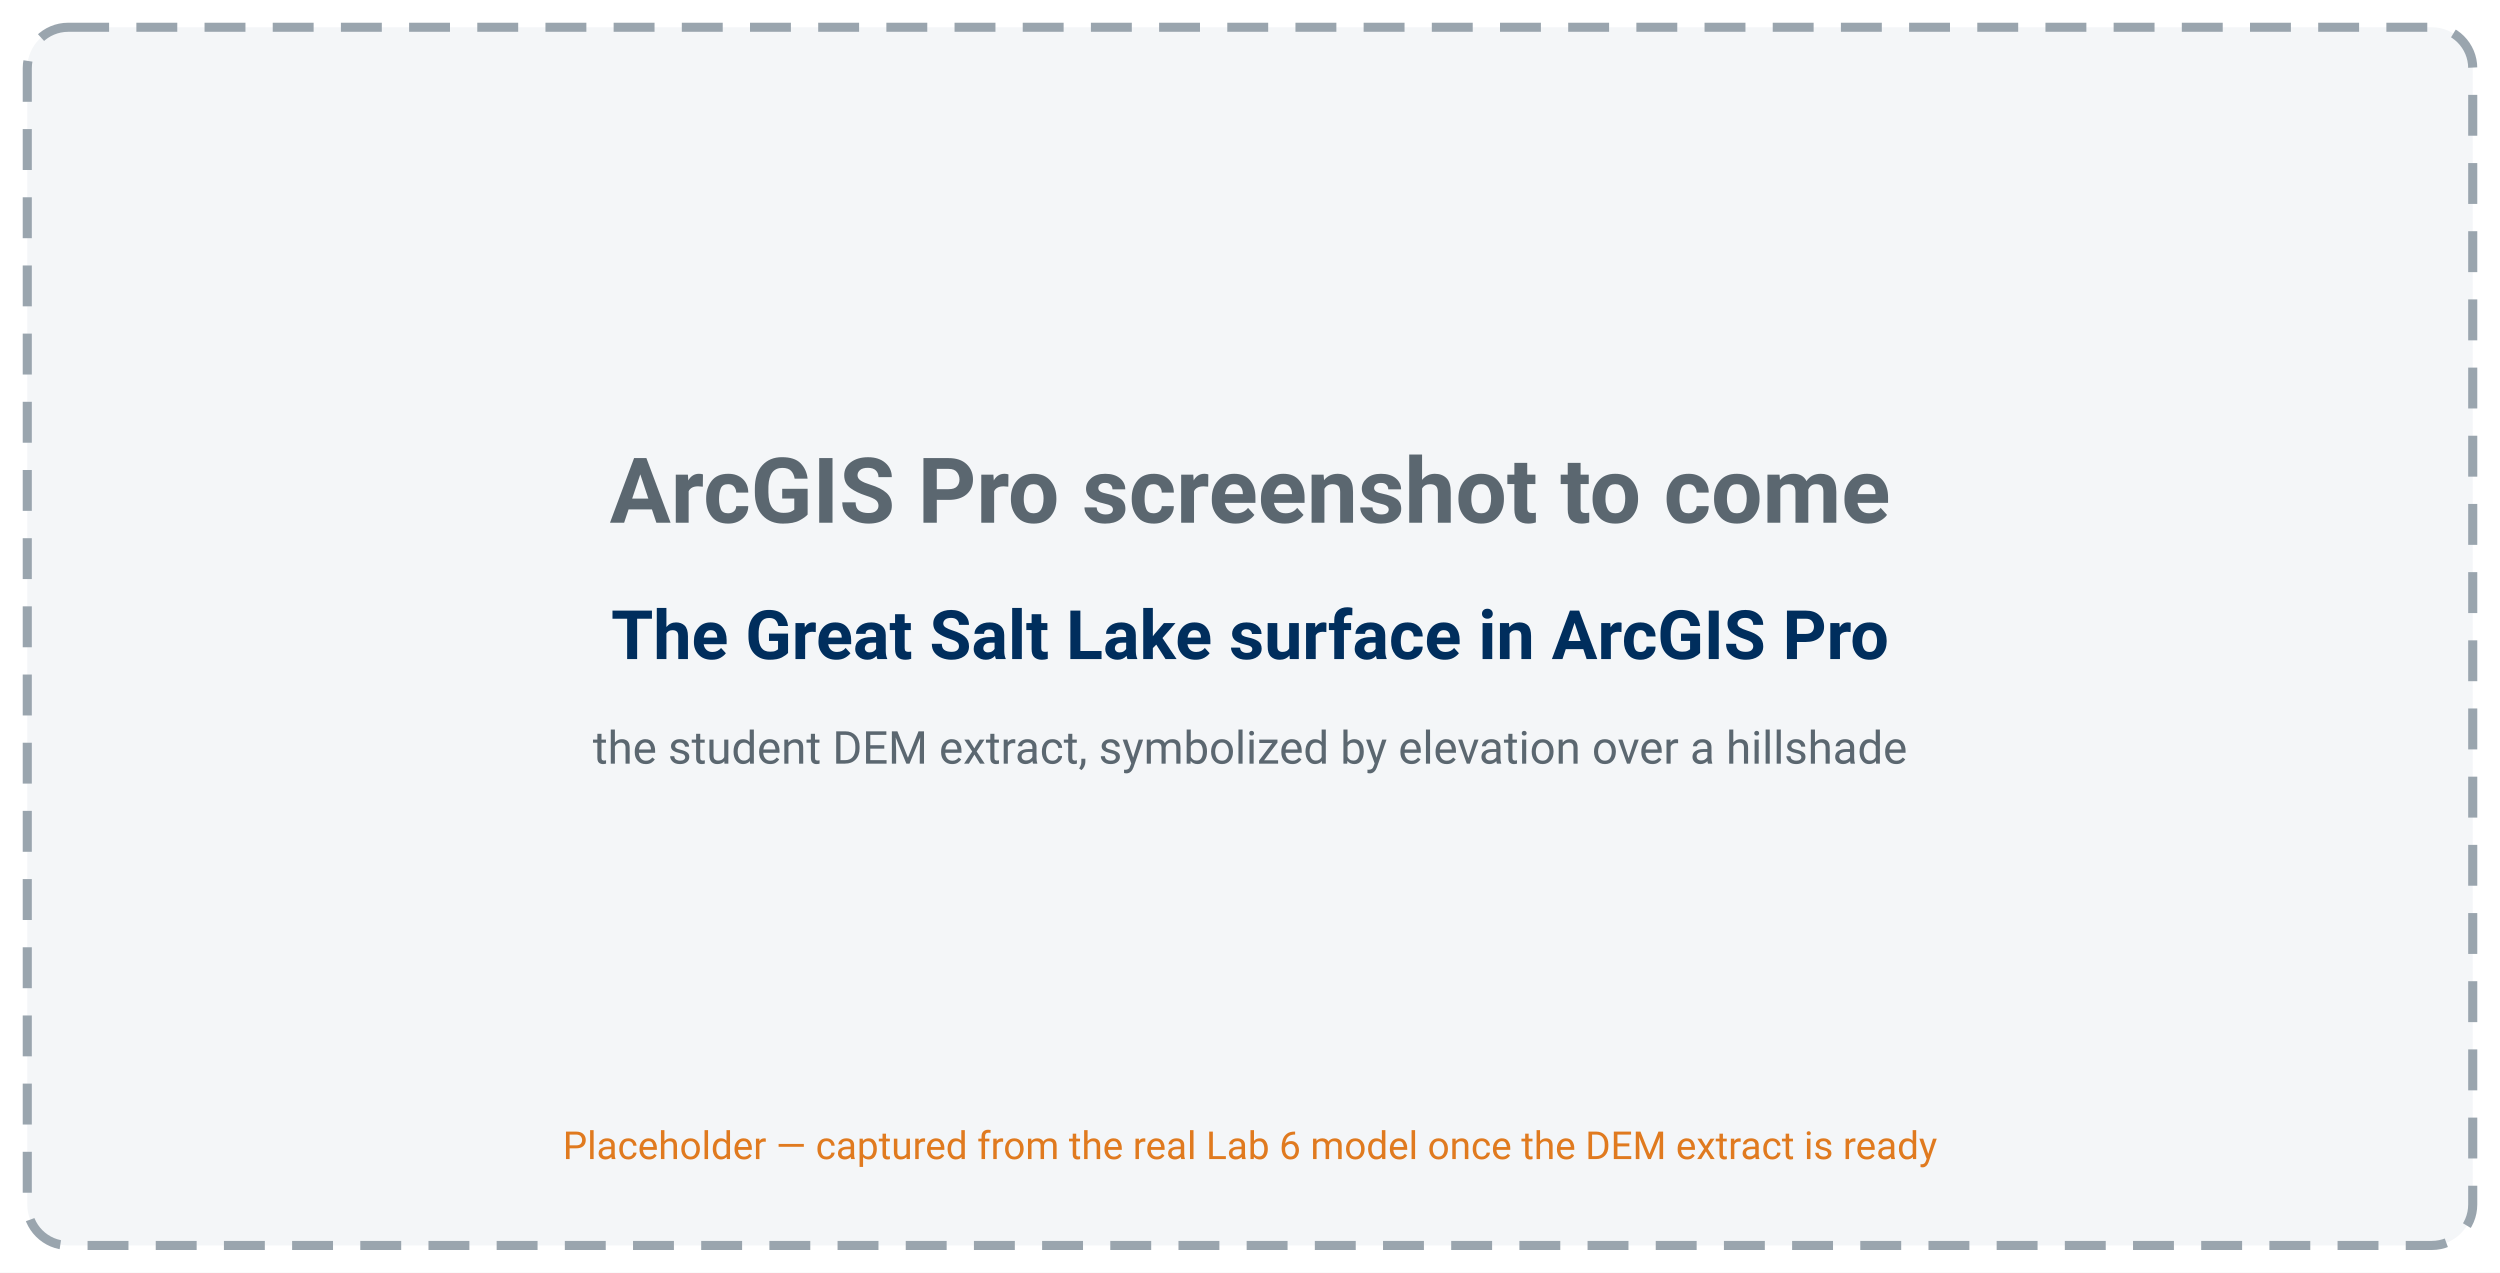
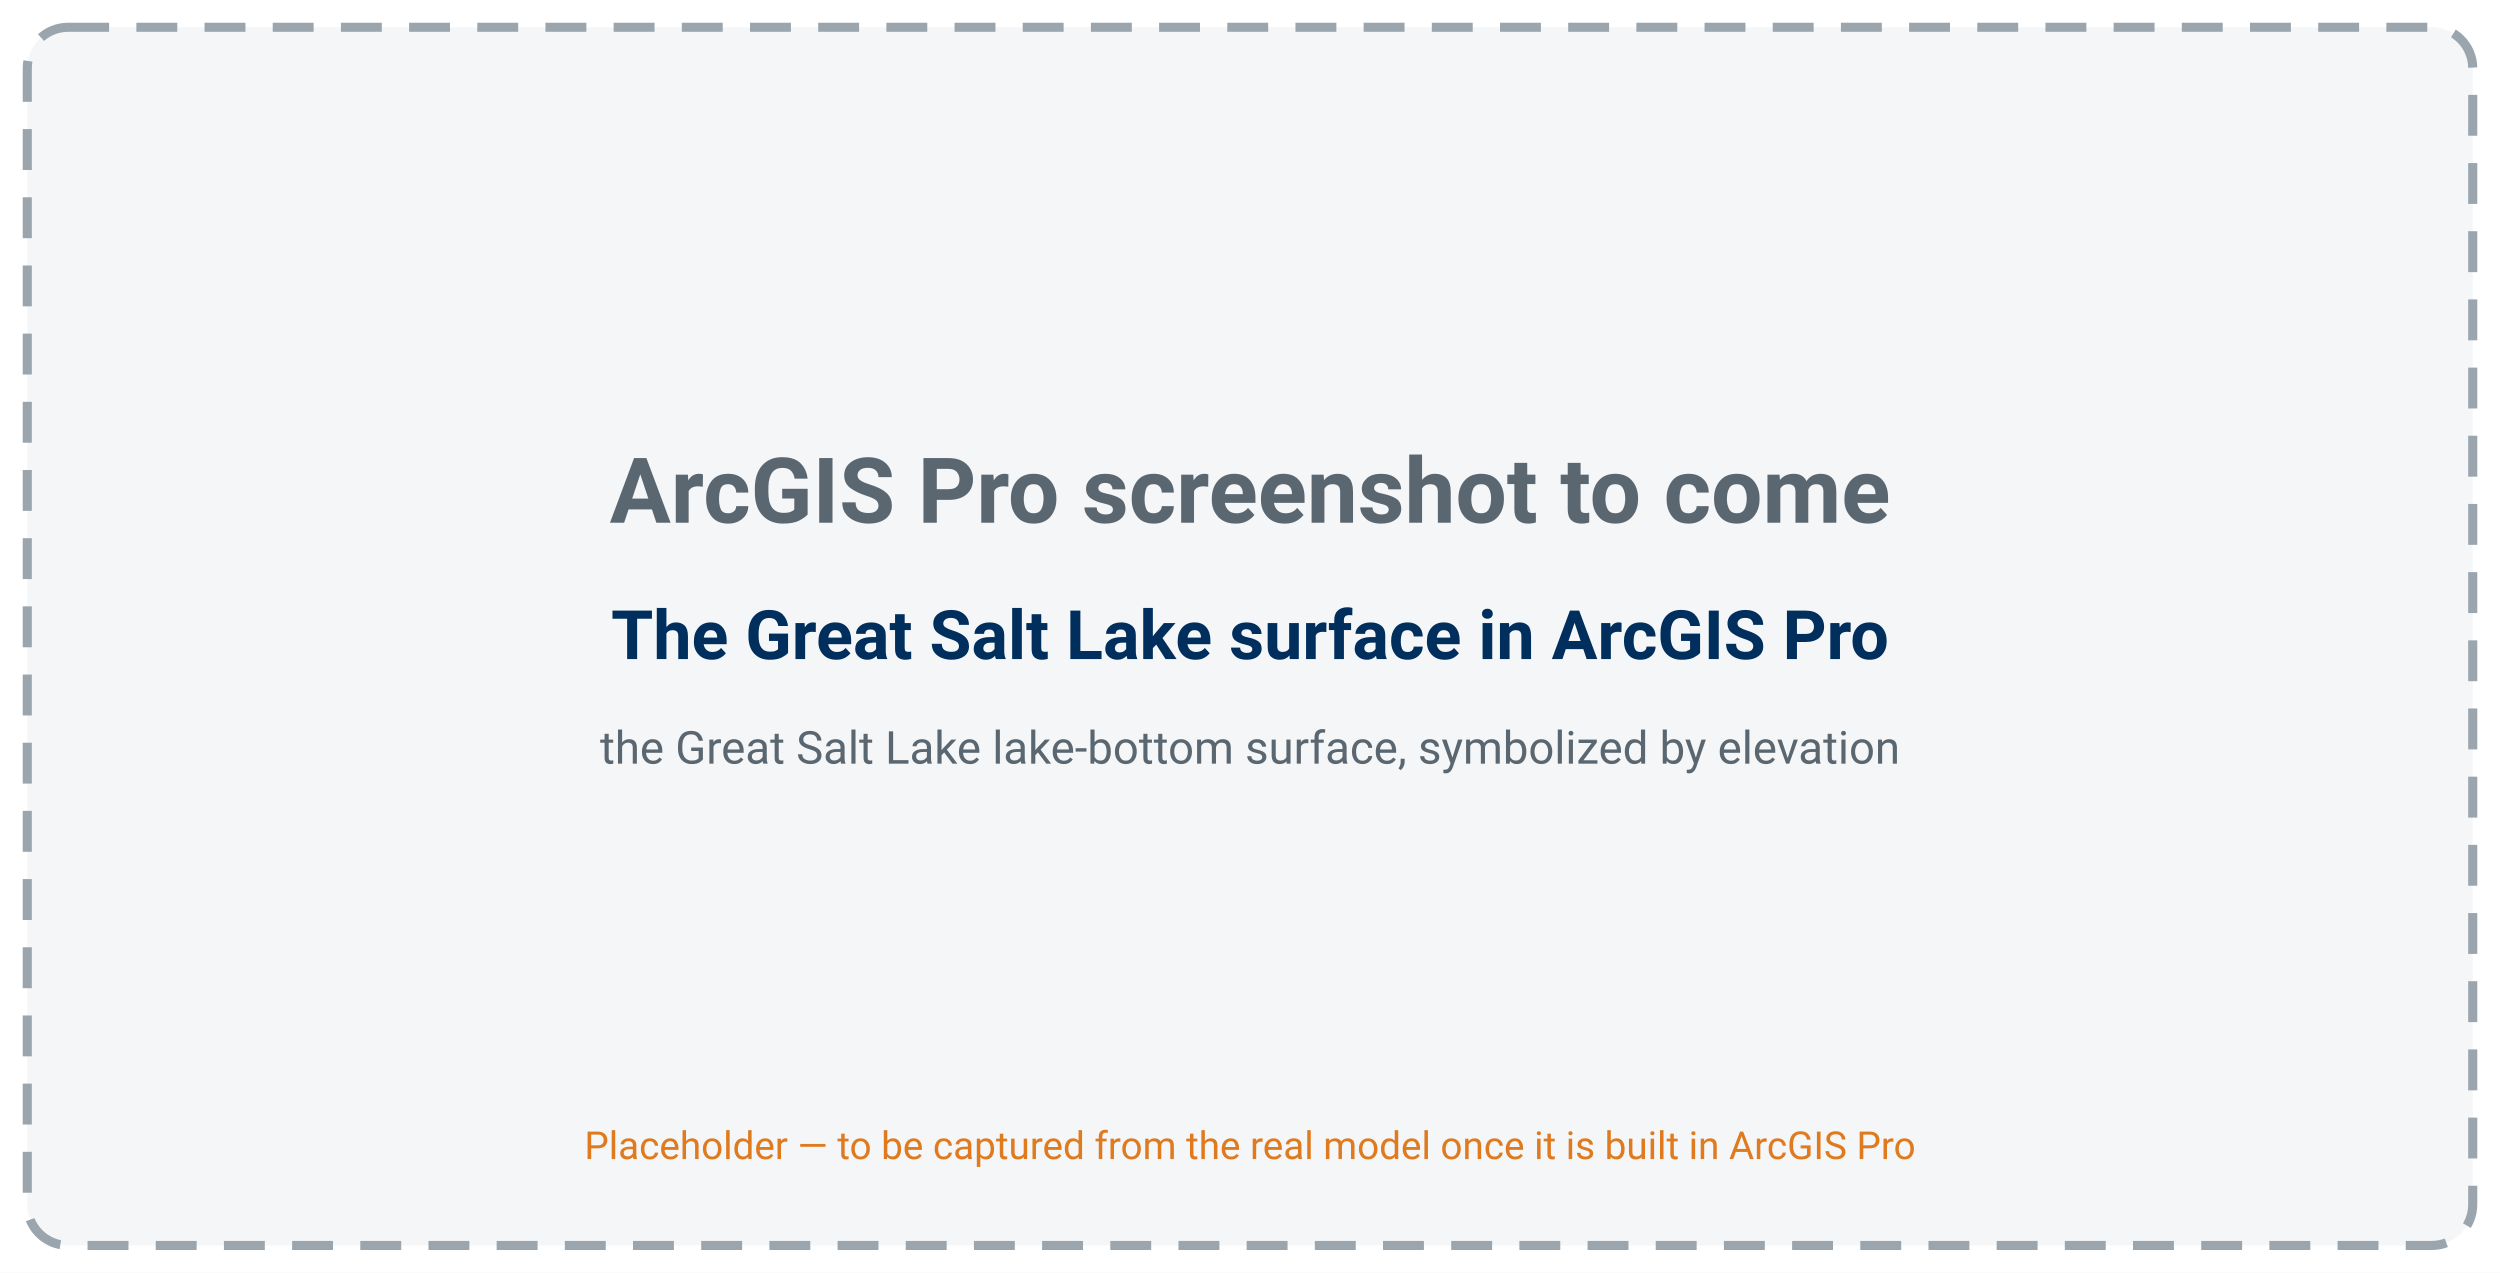
<svg xmlns="http://www.w3.org/2000/svg" viewBox="0 0 1100 560" width="1100" height="560" role="img" aria-label="Placeholder: The Great Salt Lake surface in ArcGIS Pro">
  <rect width="1100" height="560" fill="white" />
  <rect x="12" y="12" width="1076" height="536" rx="18" fill="#f4f6f8" stroke="#9aa5ae" stroke-width="4" stroke-dasharray="18 12" />
  <text x="550.0" y="230.0" font-family="Segoe UI, Roboto, Helvetica, Arial, sans-serif" font-size="40" font-weight="bold" fill="#5b6770" text-anchor="middle">ArcGIS Pro screenshot to come</text>
  <text x="550.0" y="290.0" font-family="Segoe UI, Roboto, Helvetica, Arial, sans-serif" font-size="30" font-weight="bold" fill="#002e5d" text-anchor="middle">The Great Salt Lake surface in ArcGIS Pro</text>
-   <text x="550.0" y="336.0" font-family="Segoe UI, Roboto, Helvetica, Arial, sans-serif" font-size="20" font-weight="normal" fill="#5b6770" text-anchor="middle">the student DEM extract, symbolized by elevation over a hillshade</text>
-   <text x="550.0" y="510" font-family="Segoe UI, Roboto, Helvetica, Arial, sans-serif" font-size="17" font-weight="normal" fill="#e07a1f" text-anchor="middle">Placeholder — captured from the real Lab 6 model once the DEM extract is ready</text>
+   <text x="550.0" y="336.0" font-family="Segoe UI, Roboto, Helvetica, Arial, sans-serif" font-size="20" font-weight="normal" fill="#5b6770" text-anchor="middle">the Great Salt Lake lake-bottom surface, symbolized by elevation</text>
+   <text x="550.0" y="510" font-family="Segoe UI, Roboto, Helvetica, Arial, sans-serif" font-size="17" font-weight="normal" fill="#e07a1f" text-anchor="middle">Placeholder — to be captured from the real model once it is built in ArcGIS Pro</text>
</svg>
